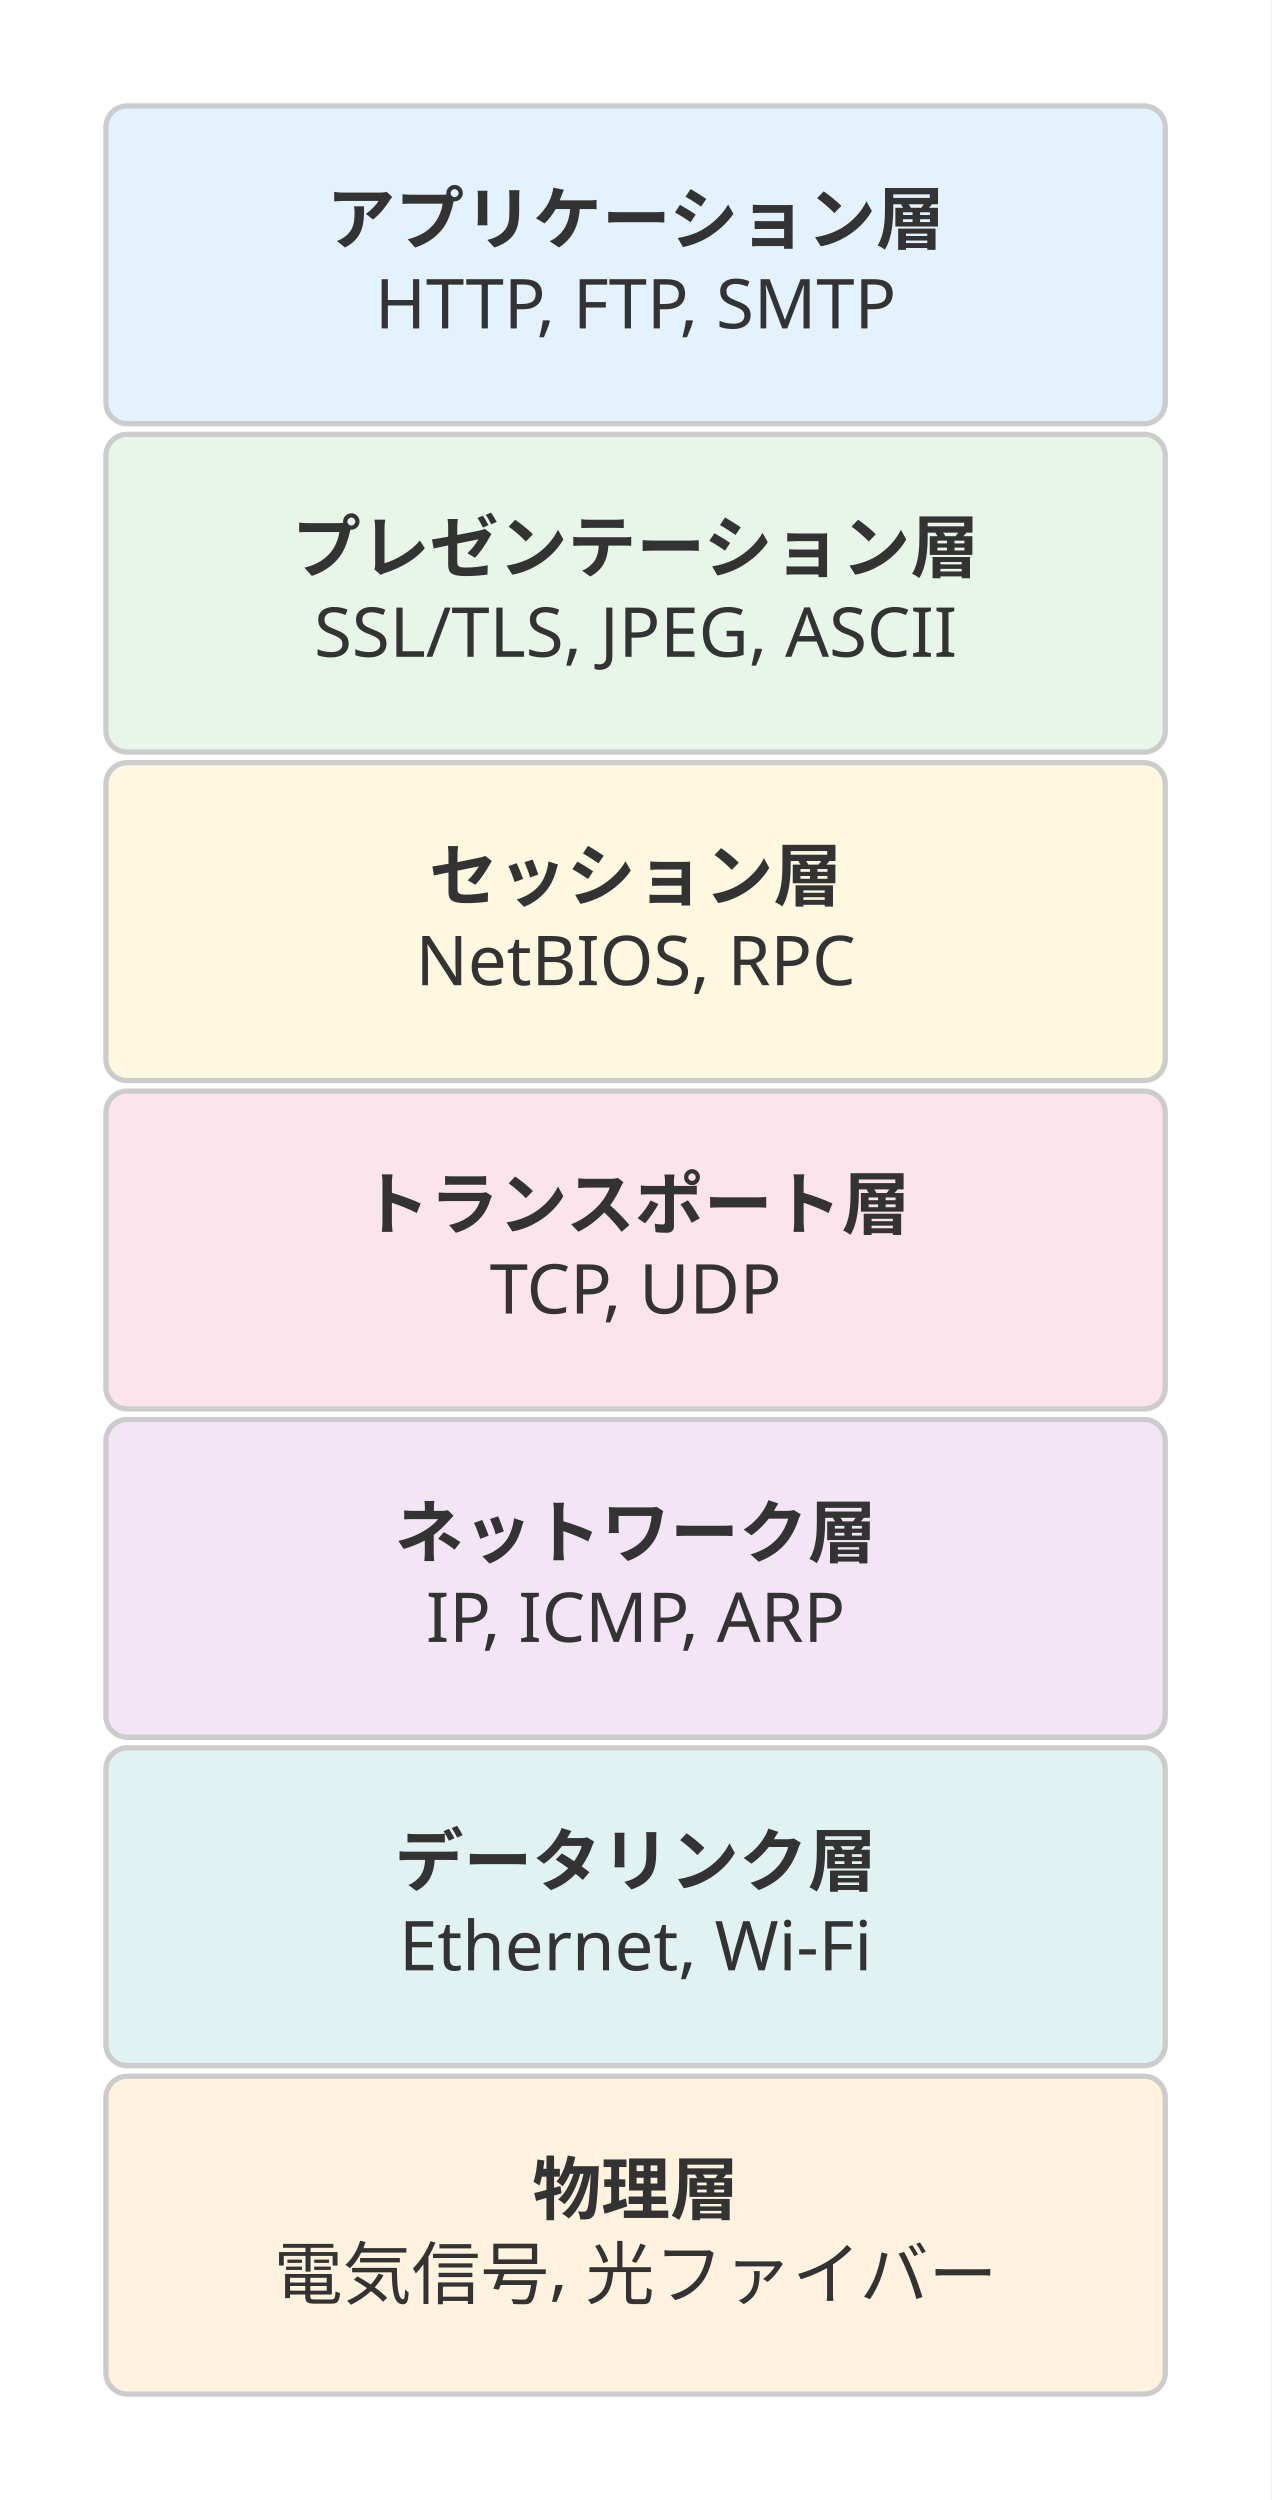
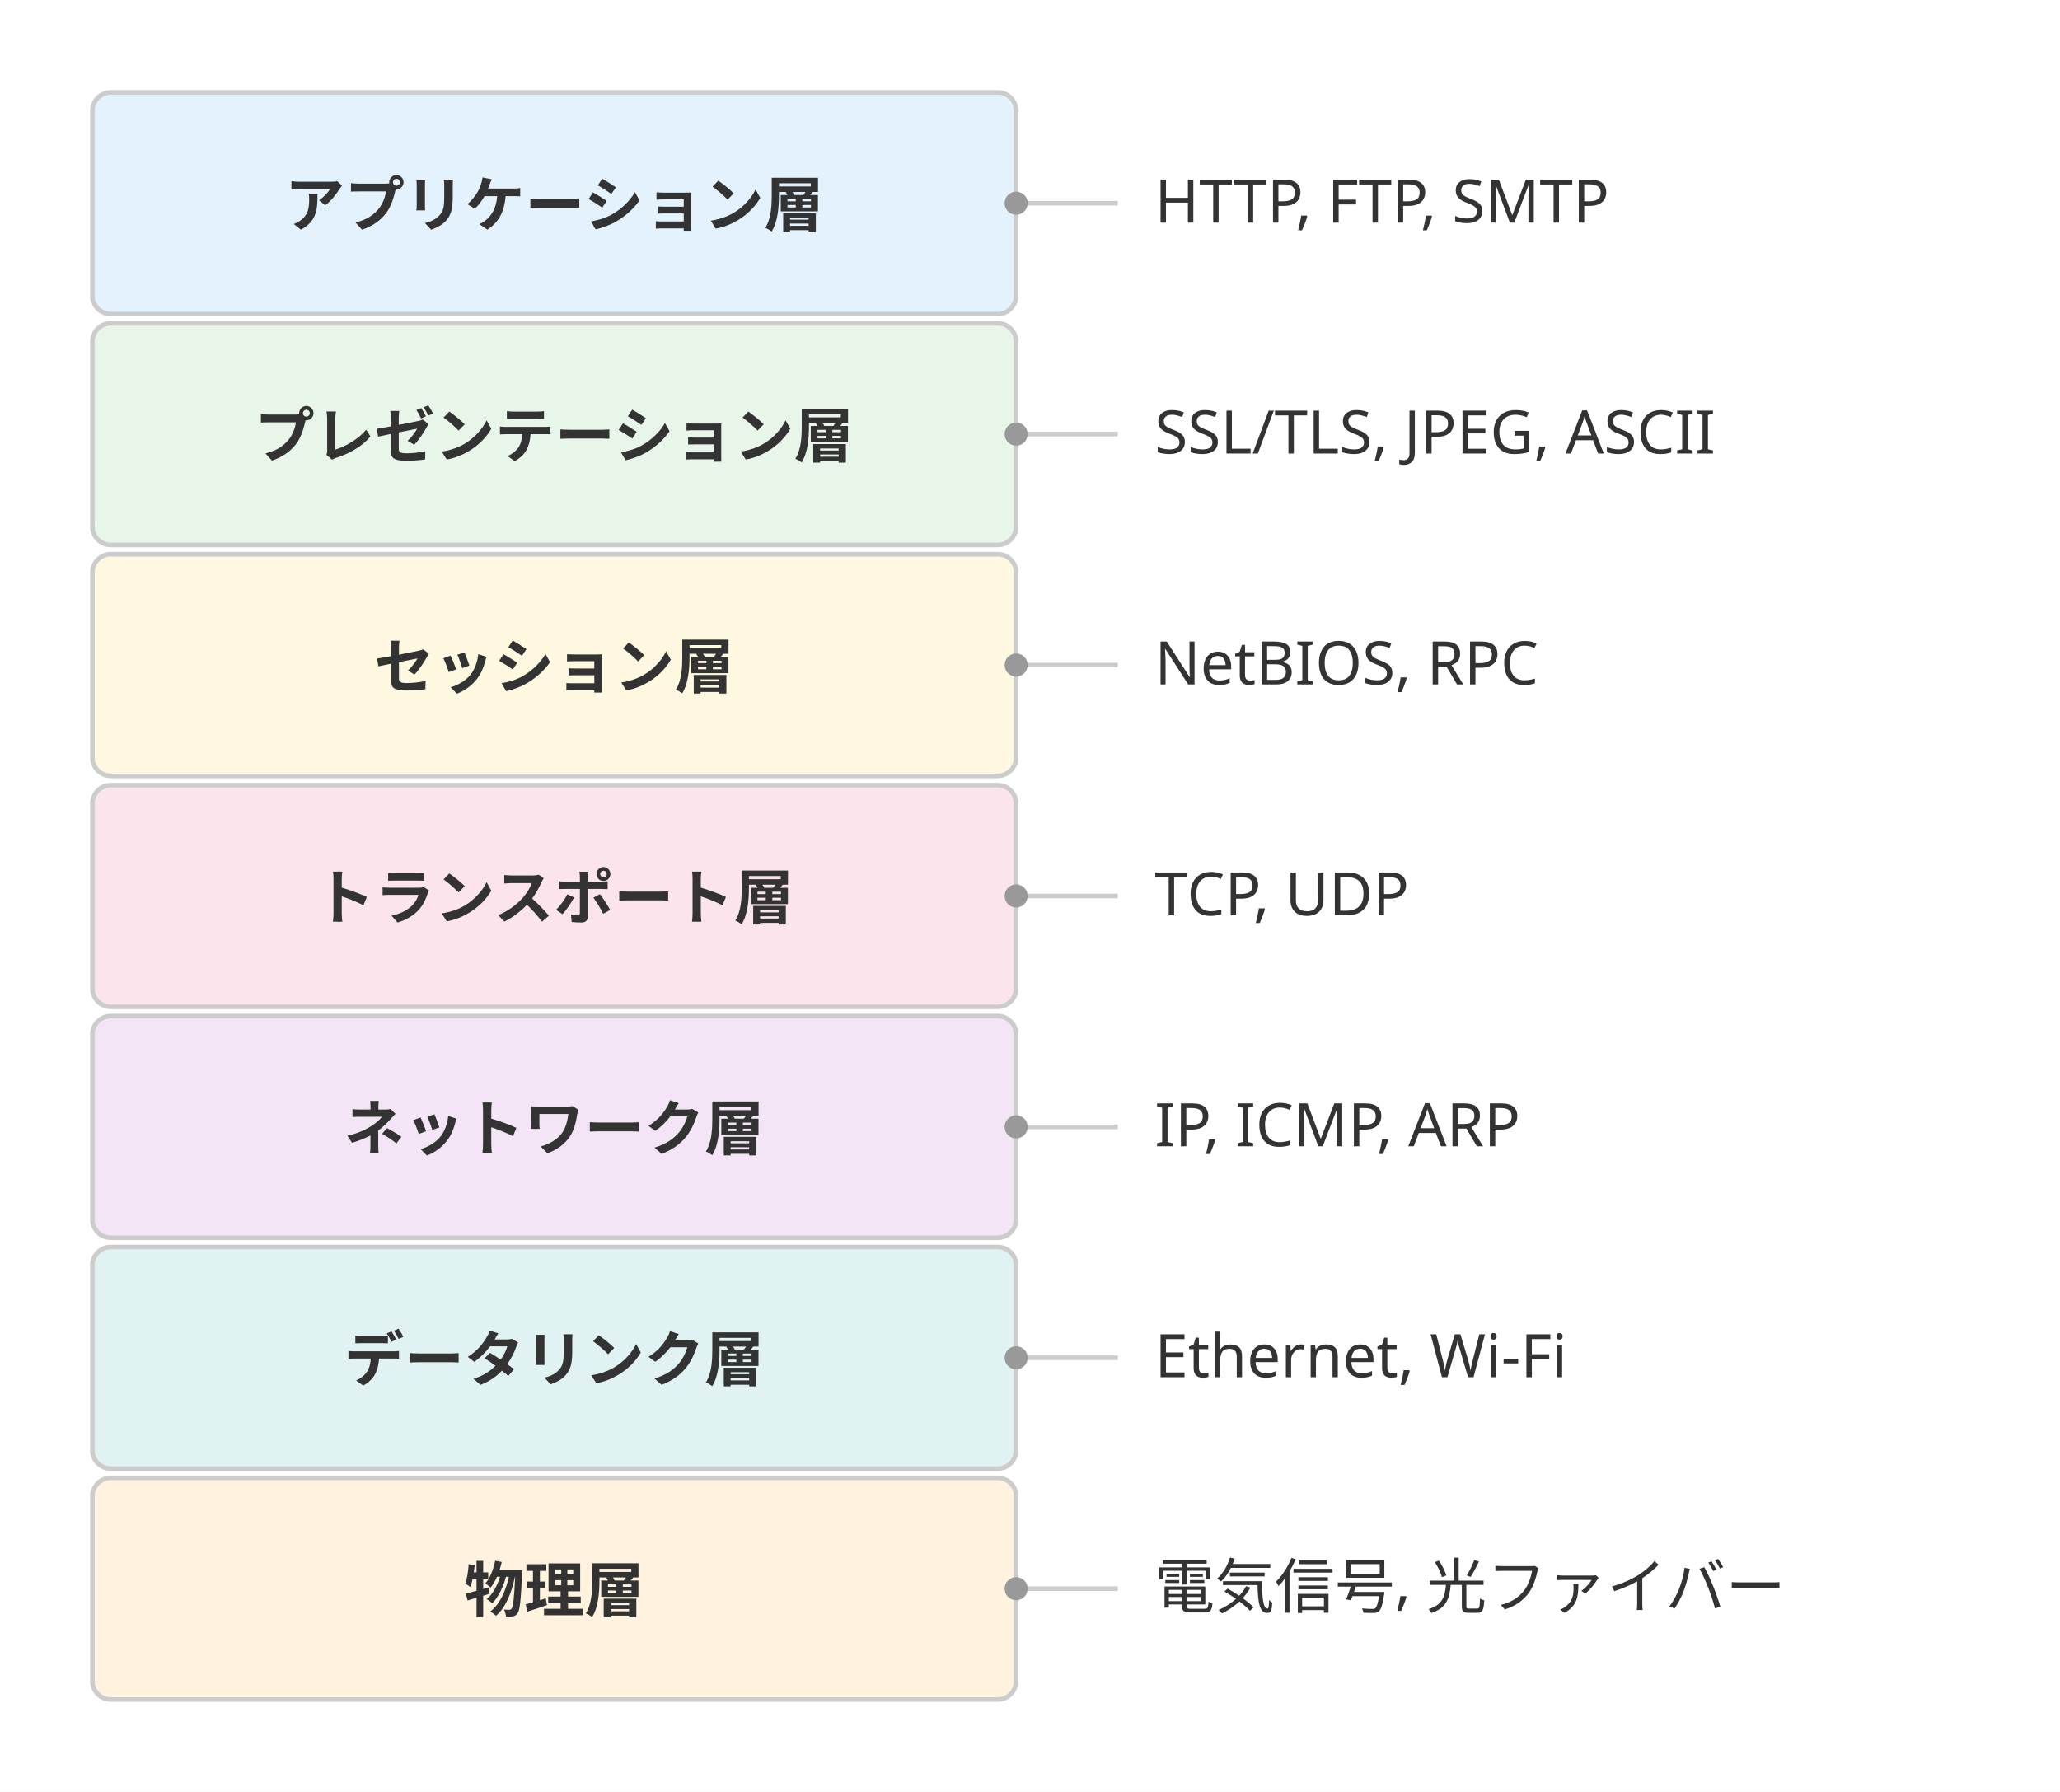
- <svg xmlns="http://www.w3.org/2000/svg" width="240" height="472" viewBox="0 0 240 472">
+ <svg xmlns="http://www.w3.org/2000/svg" width="446" height="388" viewBox="0 0 446 388">
  <rect width="100%" height="100%" fill="white" />
  <style>text { font-family: sans-serif; font-size: 13px; fill: #333; }</style>
-   <rect x="20" y="20" width="200" height="60" rx="4" fill="#e3f2fd" stroke="#ccc" stroke-width="1" />
-   <text x="120" y="46" text-anchor="middle" font-weight="bold">アプリケーション層</text>
-   <text x="120" y="62" text-anchor="middle" font-size="11" fill="#666">HTTP, FTP, SMTP</text>
-   <rect x="20" y="82" width="200" height="60" rx="4" fill="#e8f5e9" stroke="#ccc" stroke-width="1" />
-   <text x="120" y="108" text-anchor="middle" font-weight="bold">プレゼンテーション層</text>
-   <text x="120" y="124" text-anchor="middle" font-size="11" fill="#666">SSL/TLS, JPEG, ASCII</text>
-   <rect x="20" y="144" width="200" height="60" rx="4" fill="#fff8e1" stroke="#ccc" stroke-width="1" />
-   <text x="120" y="170" text-anchor="middle" font-weight="bold">セッション層</text>
-   <text x="120" y="186" text-anchor="middle" font-size="11" fill="#666">NetBIOS, RPC</text>
-   <rect x="20" y="206" width="200" height="60" rx="4" fill="#fce4ec" stroke="#ccc" stroke-width="1" />
-   <text x="120" y="232" text-anchor="middle" font-weight="bold">トランスポート層</text>
-   <text x="120" y="248" text-anchor="middle" font-size="11" fill="#666">TCP, UDP</text>
-   <rect x="20" y="268" width="200" height="60" rx="4" fill="#f3e5f5" stroke="#ccc" stroke-width="1" />
-   <text x="120" y="294" text-anchor="middle" font-weight="bold">ネットワーク層</text>
-   <text x="120" y="310" text-anchor="middle" font-size="11" fill="#666">IP, ICMP, ARP</text>
-   <rect x="20" y="330" width="200" height="60" rx="4" fill="#e0f2f1" stroke="#ccc" stroke-width="1" />
-   <text x="120" y="356" text-anchor="middle" font-weight="bold">データリンク層</text>
-   <text x="120" y="372" text-anchor="middle" font-size="11" fill="#666">Ethernet, Wi-Fi</text>
-   <rect x="20" y="392" width="200" height="60" rx="4" fill="#fff3e0" stroke="#ccc" stroke-width="1" />
-   <text x="120" y="418" text-anchor="middle" font-weight="bold">物理層</text>
-   <text x="120" y="434" text-anchor="middle" font-size="11" fill="#666">電気信号, 光ファイバー</text>
+   <rect x="20" y="20" width="200" height="48" rx="4" fill="#e3f2fd" stroke="#ccc" stroke-width="1" />
+   <text x="120" y="49" text-anchor="middle" font-weight="bold">アプリケーション層</text>
+   <line x1="220" y1="44" x2="242" y2="44" stroke="#ccc" stroke-width="1" />
+   <circle cx="220" cy="44" r="2.5" fill="#999" />
+   <text x="250" y="48.2" font-size="12" fill="#666">HTTP, FTP, SMTP</text>
+   <rect x="20" y="70" width="200" height="48" rx="4" fill="#e8f5e9" stroke="#ccc" stroke-width="1" />
+   <text x="120" y="99" text-anchor="middle" font-weight="bold">プレゼンテーション層</text>
+   <line x1="220" y1="94" x2="242" y2="94" stroke="#ccc" stroke-width="1" />
+   <circle cx="220" cy="94" r="2.5" fill="#999" />
+   <text x="250" y="98.2" font-size="12" fill="#666">SSL/TLS, JPEG, ASCII</text>
+   <rect x="20" y="120" width="200" height="48" rx="4" fill="#fff8e1" stroke="#ccc" stroke-width="1" />
+   <text x="120" y="149" text-anchor="middle" font-weight="bold">セッション層</text>
+   <line x1="220" y1="144" x2="242" y2="144" stroke="#ccc" stroke-width="1" />
+   <circle cx="220" cy="144" r="2.5" fill="#999" />
+   <text x="250" y="148.2" font-size="12" fill="#666">NetBIOS, RPC</text>
+   <rect x="20" y="170" width="200" height="48" rx="4" fill="#fce4ec" stroke="#ccc" stroke-width="1" />
+   <text x="120" y="199" text-anchor="middle" font-weight="bold">トランスポート層</text>
+   <line x1="220" y1="194" x2="242" y2="194" stroke="#ccc" stroke-width="1" />
+   <circle cx="220" cy="194" r="2.5" fill="#999" />
+   <text x="250" y="198.2" font-size="12" fill="#666">TCP, UDP</text>
+   <rect x="20" y="220" width="200" height="48" rx="4" fill="#f3e5f5" stroke="#ccc" stroke-width="1" />
+   <text x="120" y="249" text-anchor="middle" font-weight="bold">ネットワーク層</text>
+   <line x1="220" y1="244" x2="242" y2="244" stroke="#ccc" stroke-width="1" />
+   <circle cx="220" cy="244" r="2.5" fill="#999" />
+   <text x="250" y="248.2" font-size="12" fill="#666">IP, ICMP, ARP</text>
+   <rect x="20" y="270" width="200" height="48" rx="4" fill="#e0f2f1" stroke="#ccc" stroke-width="1" />
+   <text x="120" y="299" text-anchor="middle" font-weight="bold">データリンク層</text>
+   <line x1="220" y1="294" x2="242" y2="294" stroke="#ccc" stroke-width="1" />
+   <circle cx="220" cy="294" r="2.5" fill="#999" />
+   <text x="250" y="298.2" font-size="12" fill="#666">Ethernet, Wi-Fi</text>
+   <rect x="20" y="320" width="200" height="48" rx="4" fill="#fff3e0" stroke="#ccc" stroke-width="1" />
+   <text x="120" y="349" text-anchor="middle" font-weight="bold">物理層</text>
+   <line x1="220" y1="344" x2="242" y2="344" stroke="#ccc" stroke-width="1" />
+   <circle cx="220" cy="344" r="2.5" fill="#999" />
+   <text x="250" y="348.2" font-size="12" fill="#666">電気信号, 光ファイバー</text>
</svg>
